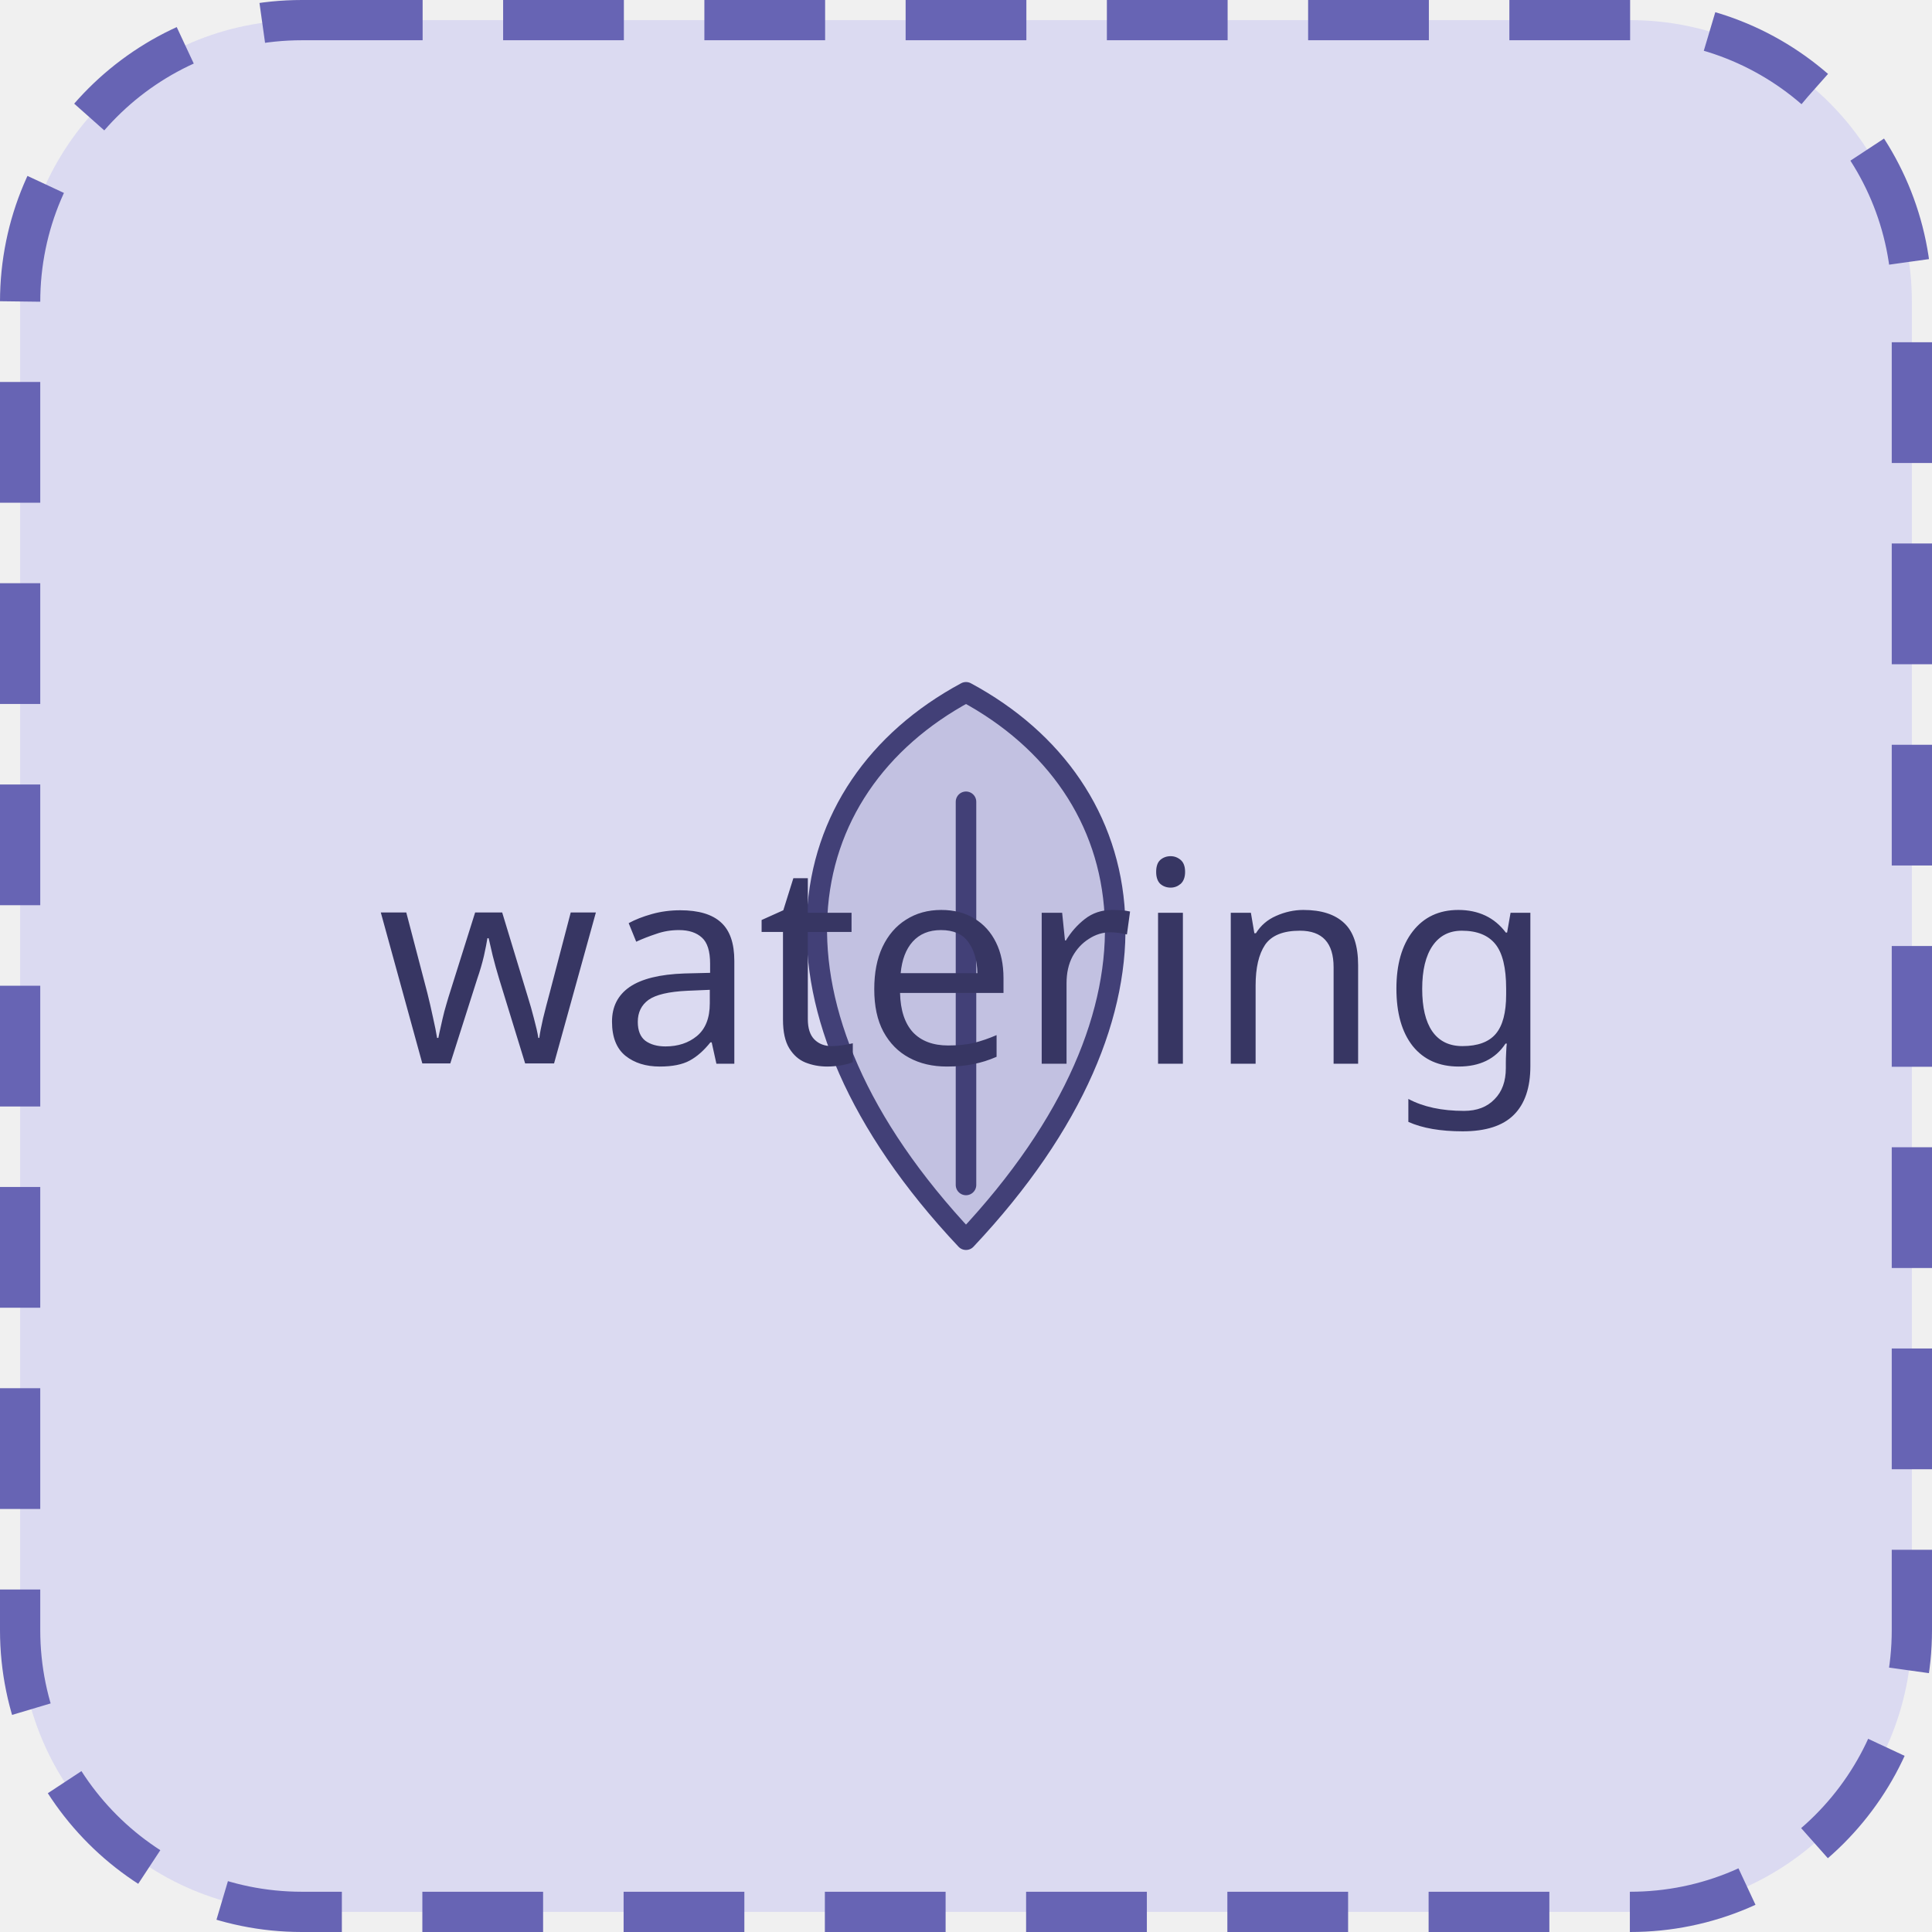
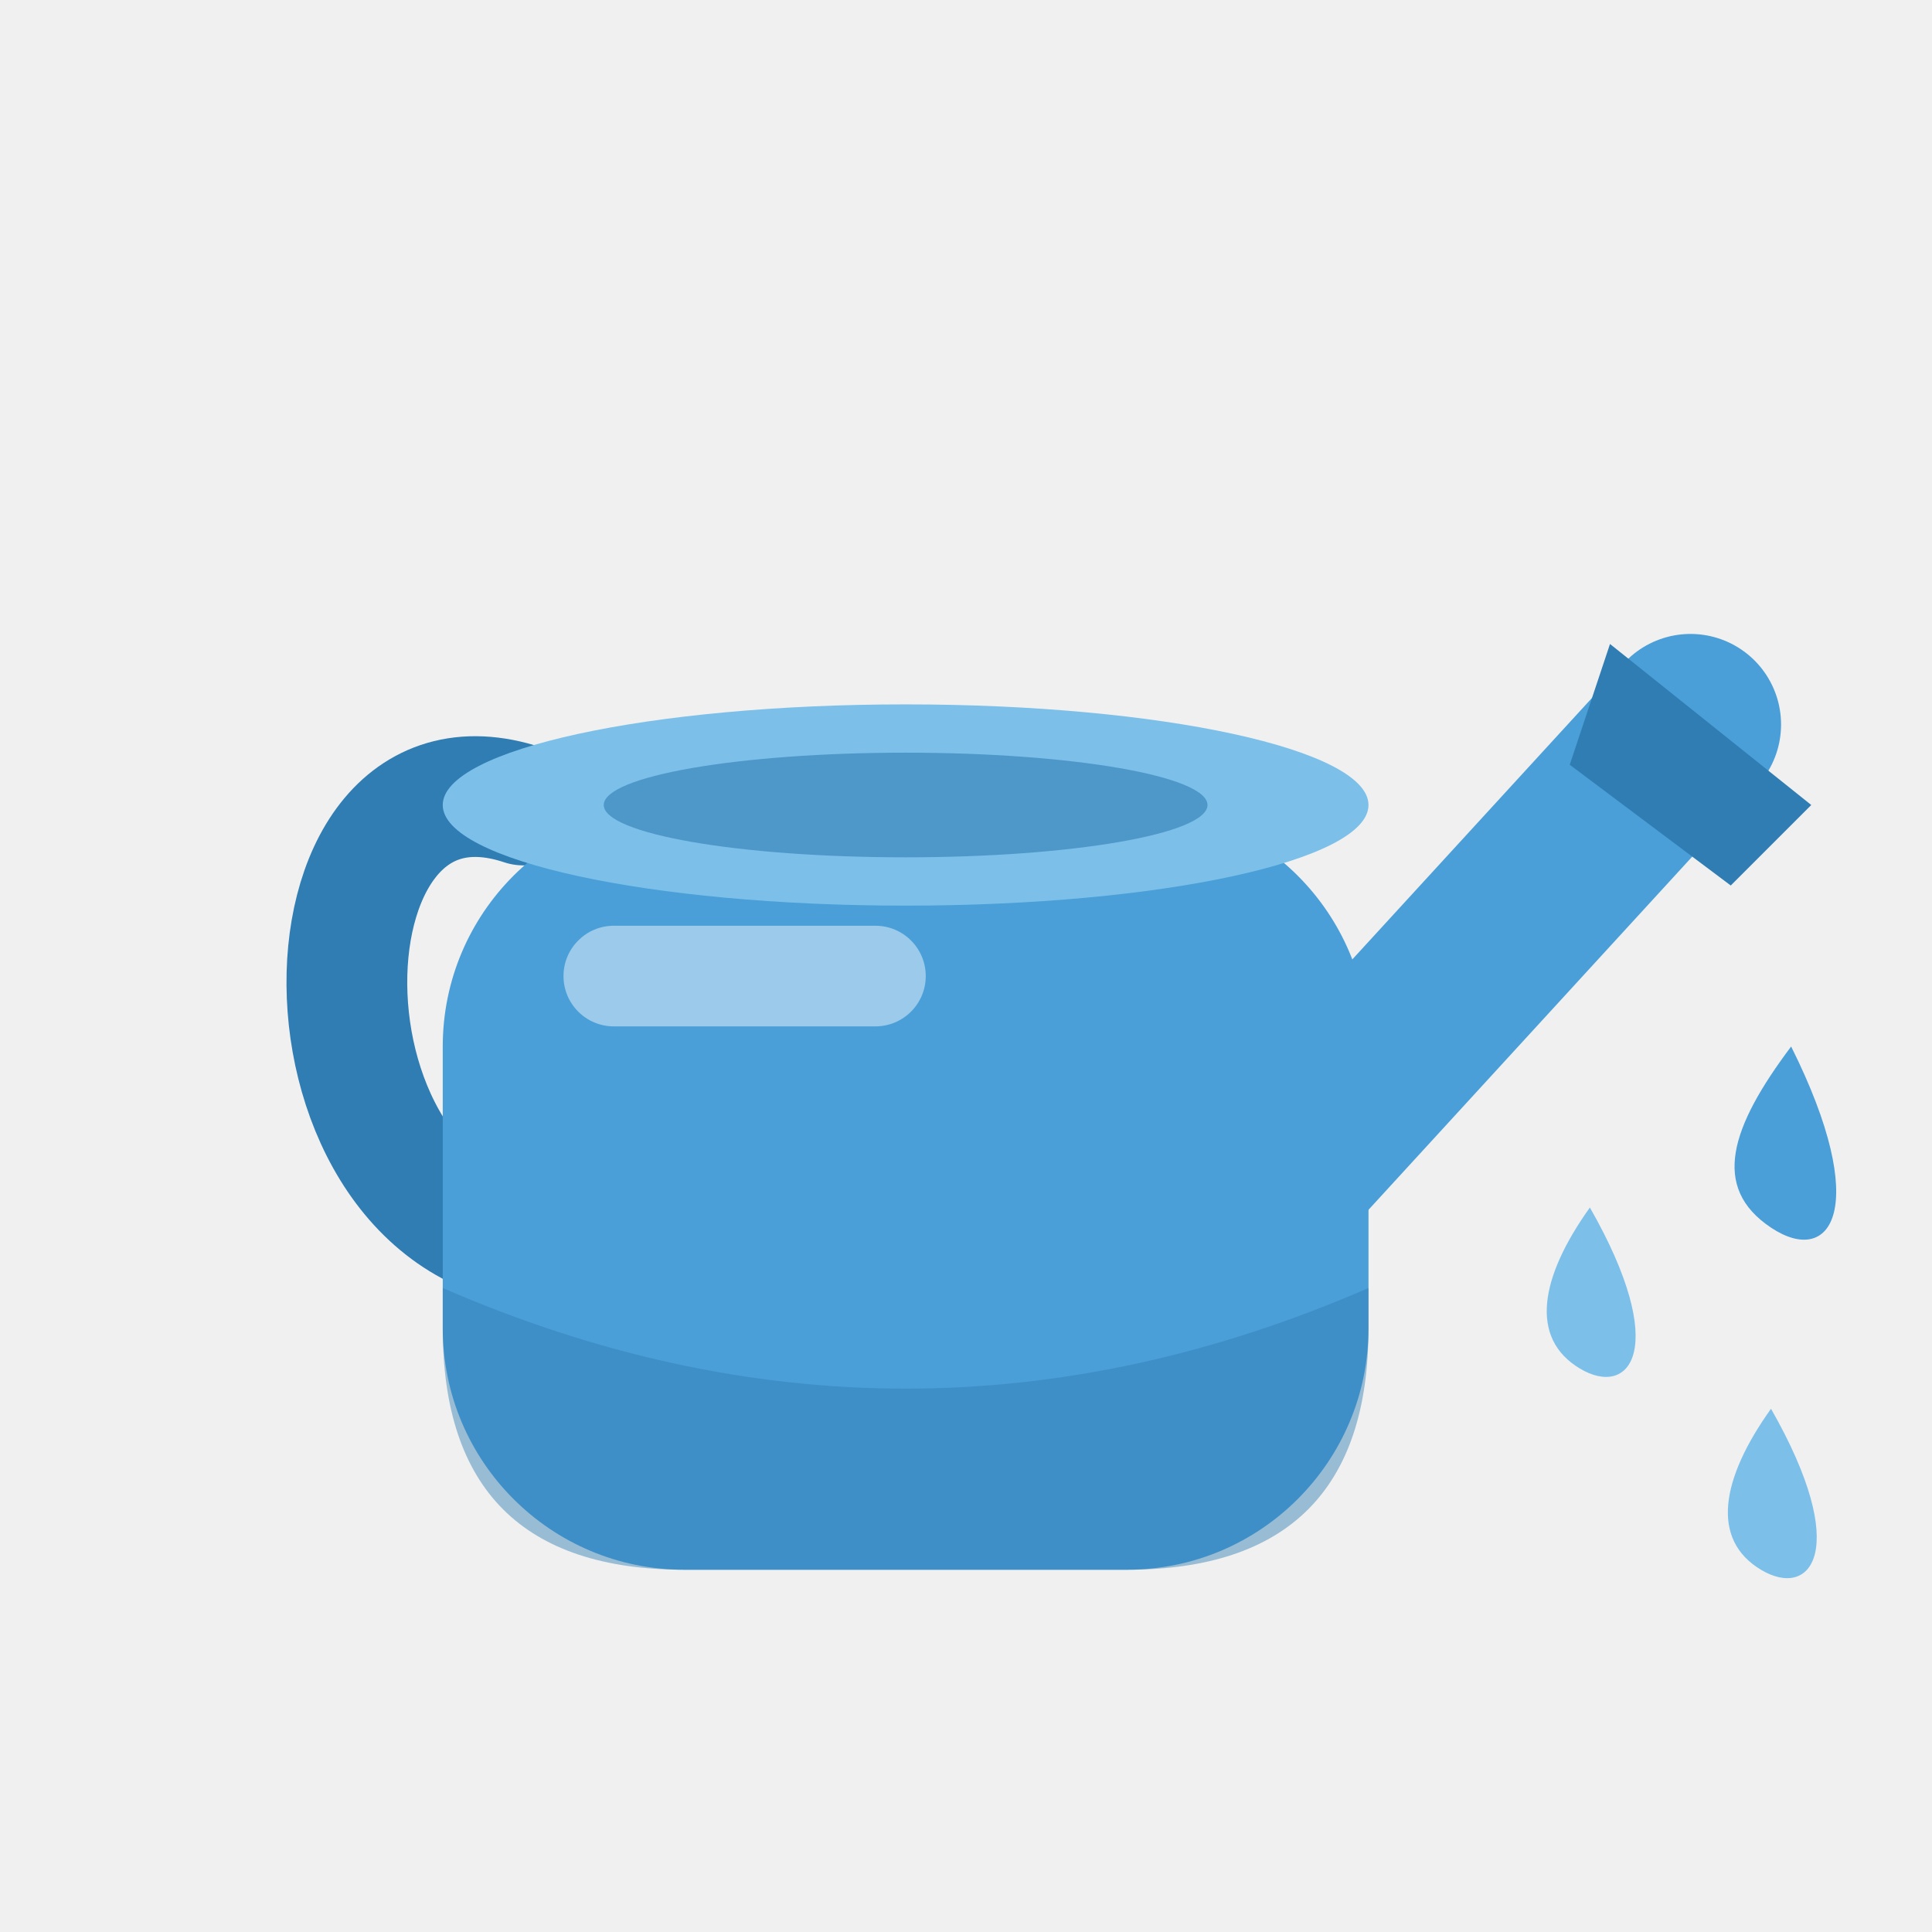
- <svg xmlns="http://www.w3.org/2000/svg" width="96" height="96" viewBox="0 0 96 96">
-   <rect x="1" y="1" width="94" height="94" rx="14" fill="hsl(242 45% 90%)" stroke="hsl(242 35% 55%)" stroke-width="2" stroke-dasharray="6 4" />
-   <g transform="translate(31.68 31.68) scale(0.34)" fill="hsl(242 35% 82%)" stroke="hsl(242 30% 36%)" stroke-width="3" stroke-linejoin="round" stroke-linecap="round">
-     <path d="M48 8C74 22 80 54 48 88C16 54 22 22 48 8Z" />
-     <path d="M48 24V80" fill="none" />
-   </g>
-   <text dominant-baseline="middle" x="50%" y="50%" text-anchor="middle" font-family="sans-serif" font-size="14" fill="hsl(242 30% 30%)">watering</text>
+ <svg xmlns="http://www.w3.org/2000/svg" width="96" height="96" viewBox="0 0 96 96" role="img">
+   <path d="M62 60L84 36" stroke="#4a9fd8" stroke-width="9" stroke-linecap="round" />
+   <path d="M26 40C14 36 14 62 28 62" fill="none" stroke="#2f7db3" stroke-width="6" stroke-linecap="round" />
+   <rect x="22" y="40" width="46" height="38" rx="12" fill="#4a9fd8" />
+   <path d="M22 64Q45 74 68 64L68 66Q68 78 56 78L34 78Q22 78 22 66Z" fill="#2f7db3" opacity=".45" />
+   <rect x="28" y="46" width="18" height="5" rx="2.5" fill="#fff" opacity=".45" />
+   <ellipse cx="45" cy="40" rx="23" ry="5" fill="#7cc0ea" />
+   <ellipse cx="45" cy="40" rx="15" ry="2.6" fill="#2f7db3" opacity=".6" />
+   <path d="M80 32L90 40L86 44L78 38Z" fill="#2f7db3" />
+   <path d="M89 52c-3 4-4 7-1 9s5-1 1-9z" fill="#4a9fd8" />
+   <path d="M79 60c-2.5 3.5-3 6.5-.5 8s4.5-1 .5-8z" fill="#7cc0ea" />
+   <path d="M88 70c-2.5 3.5-3 6.5-.5 8s4.5-1 .5-8z" fill="#7cc0ea" />
</svg>
